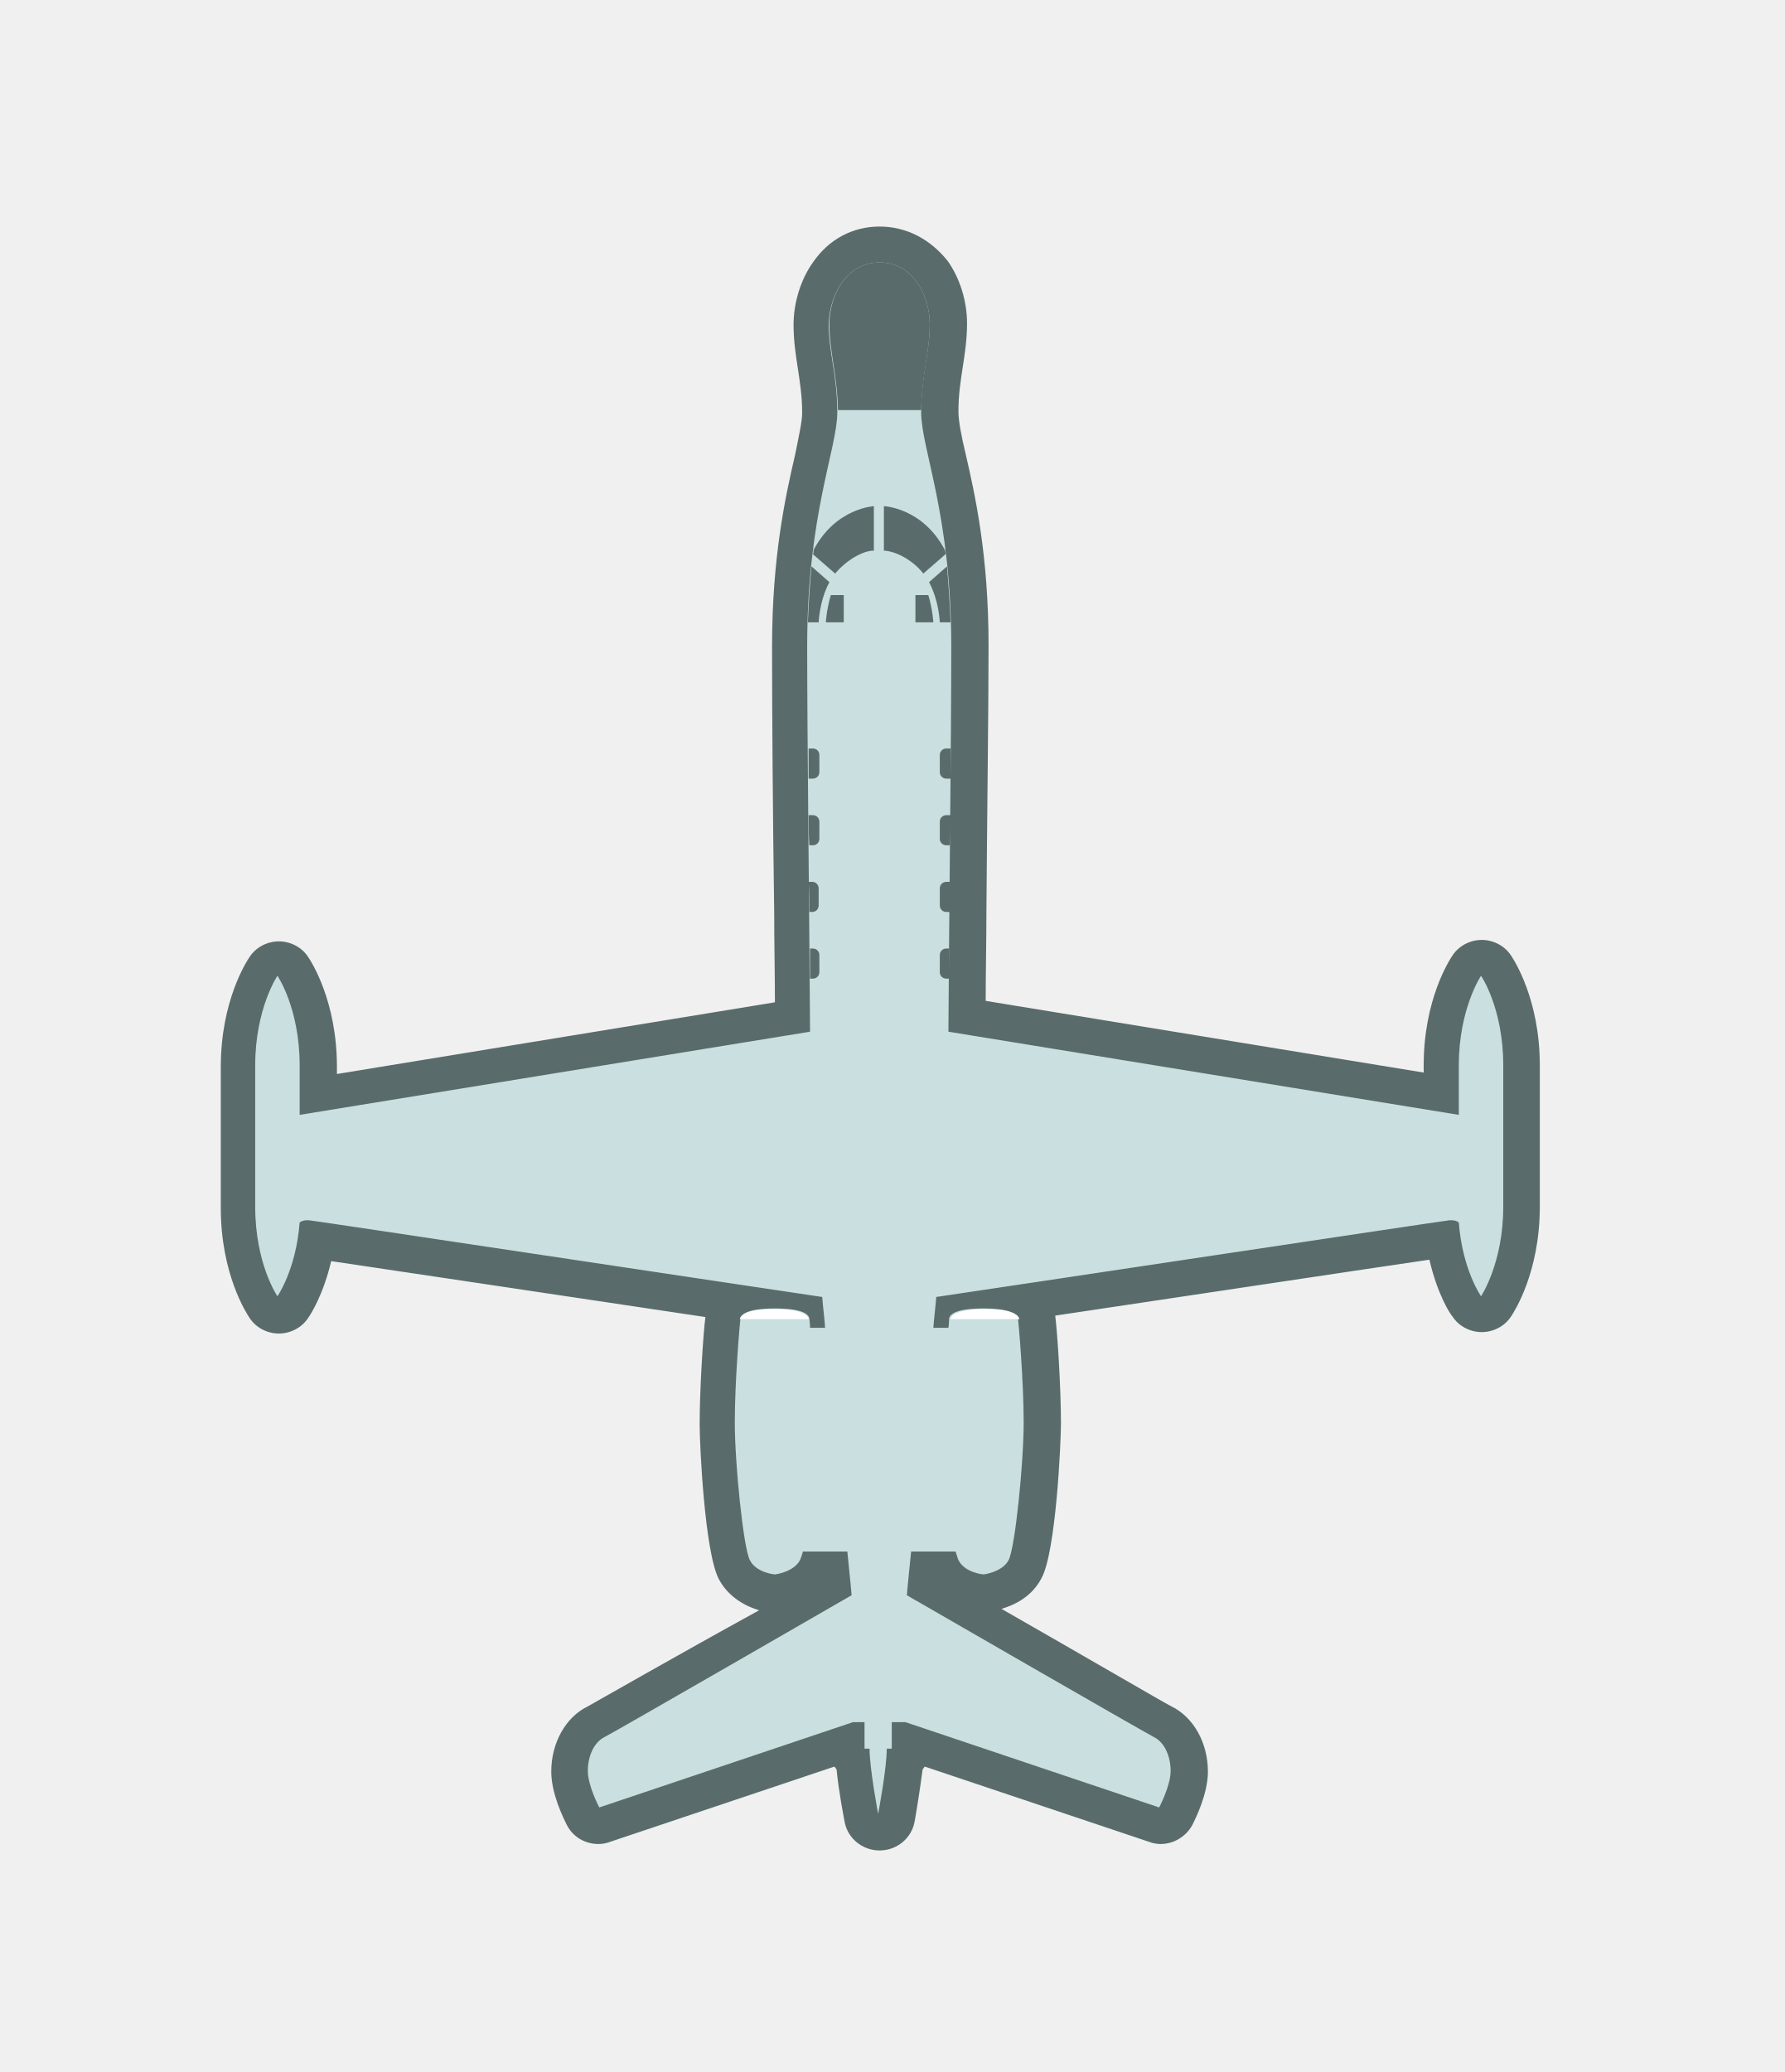
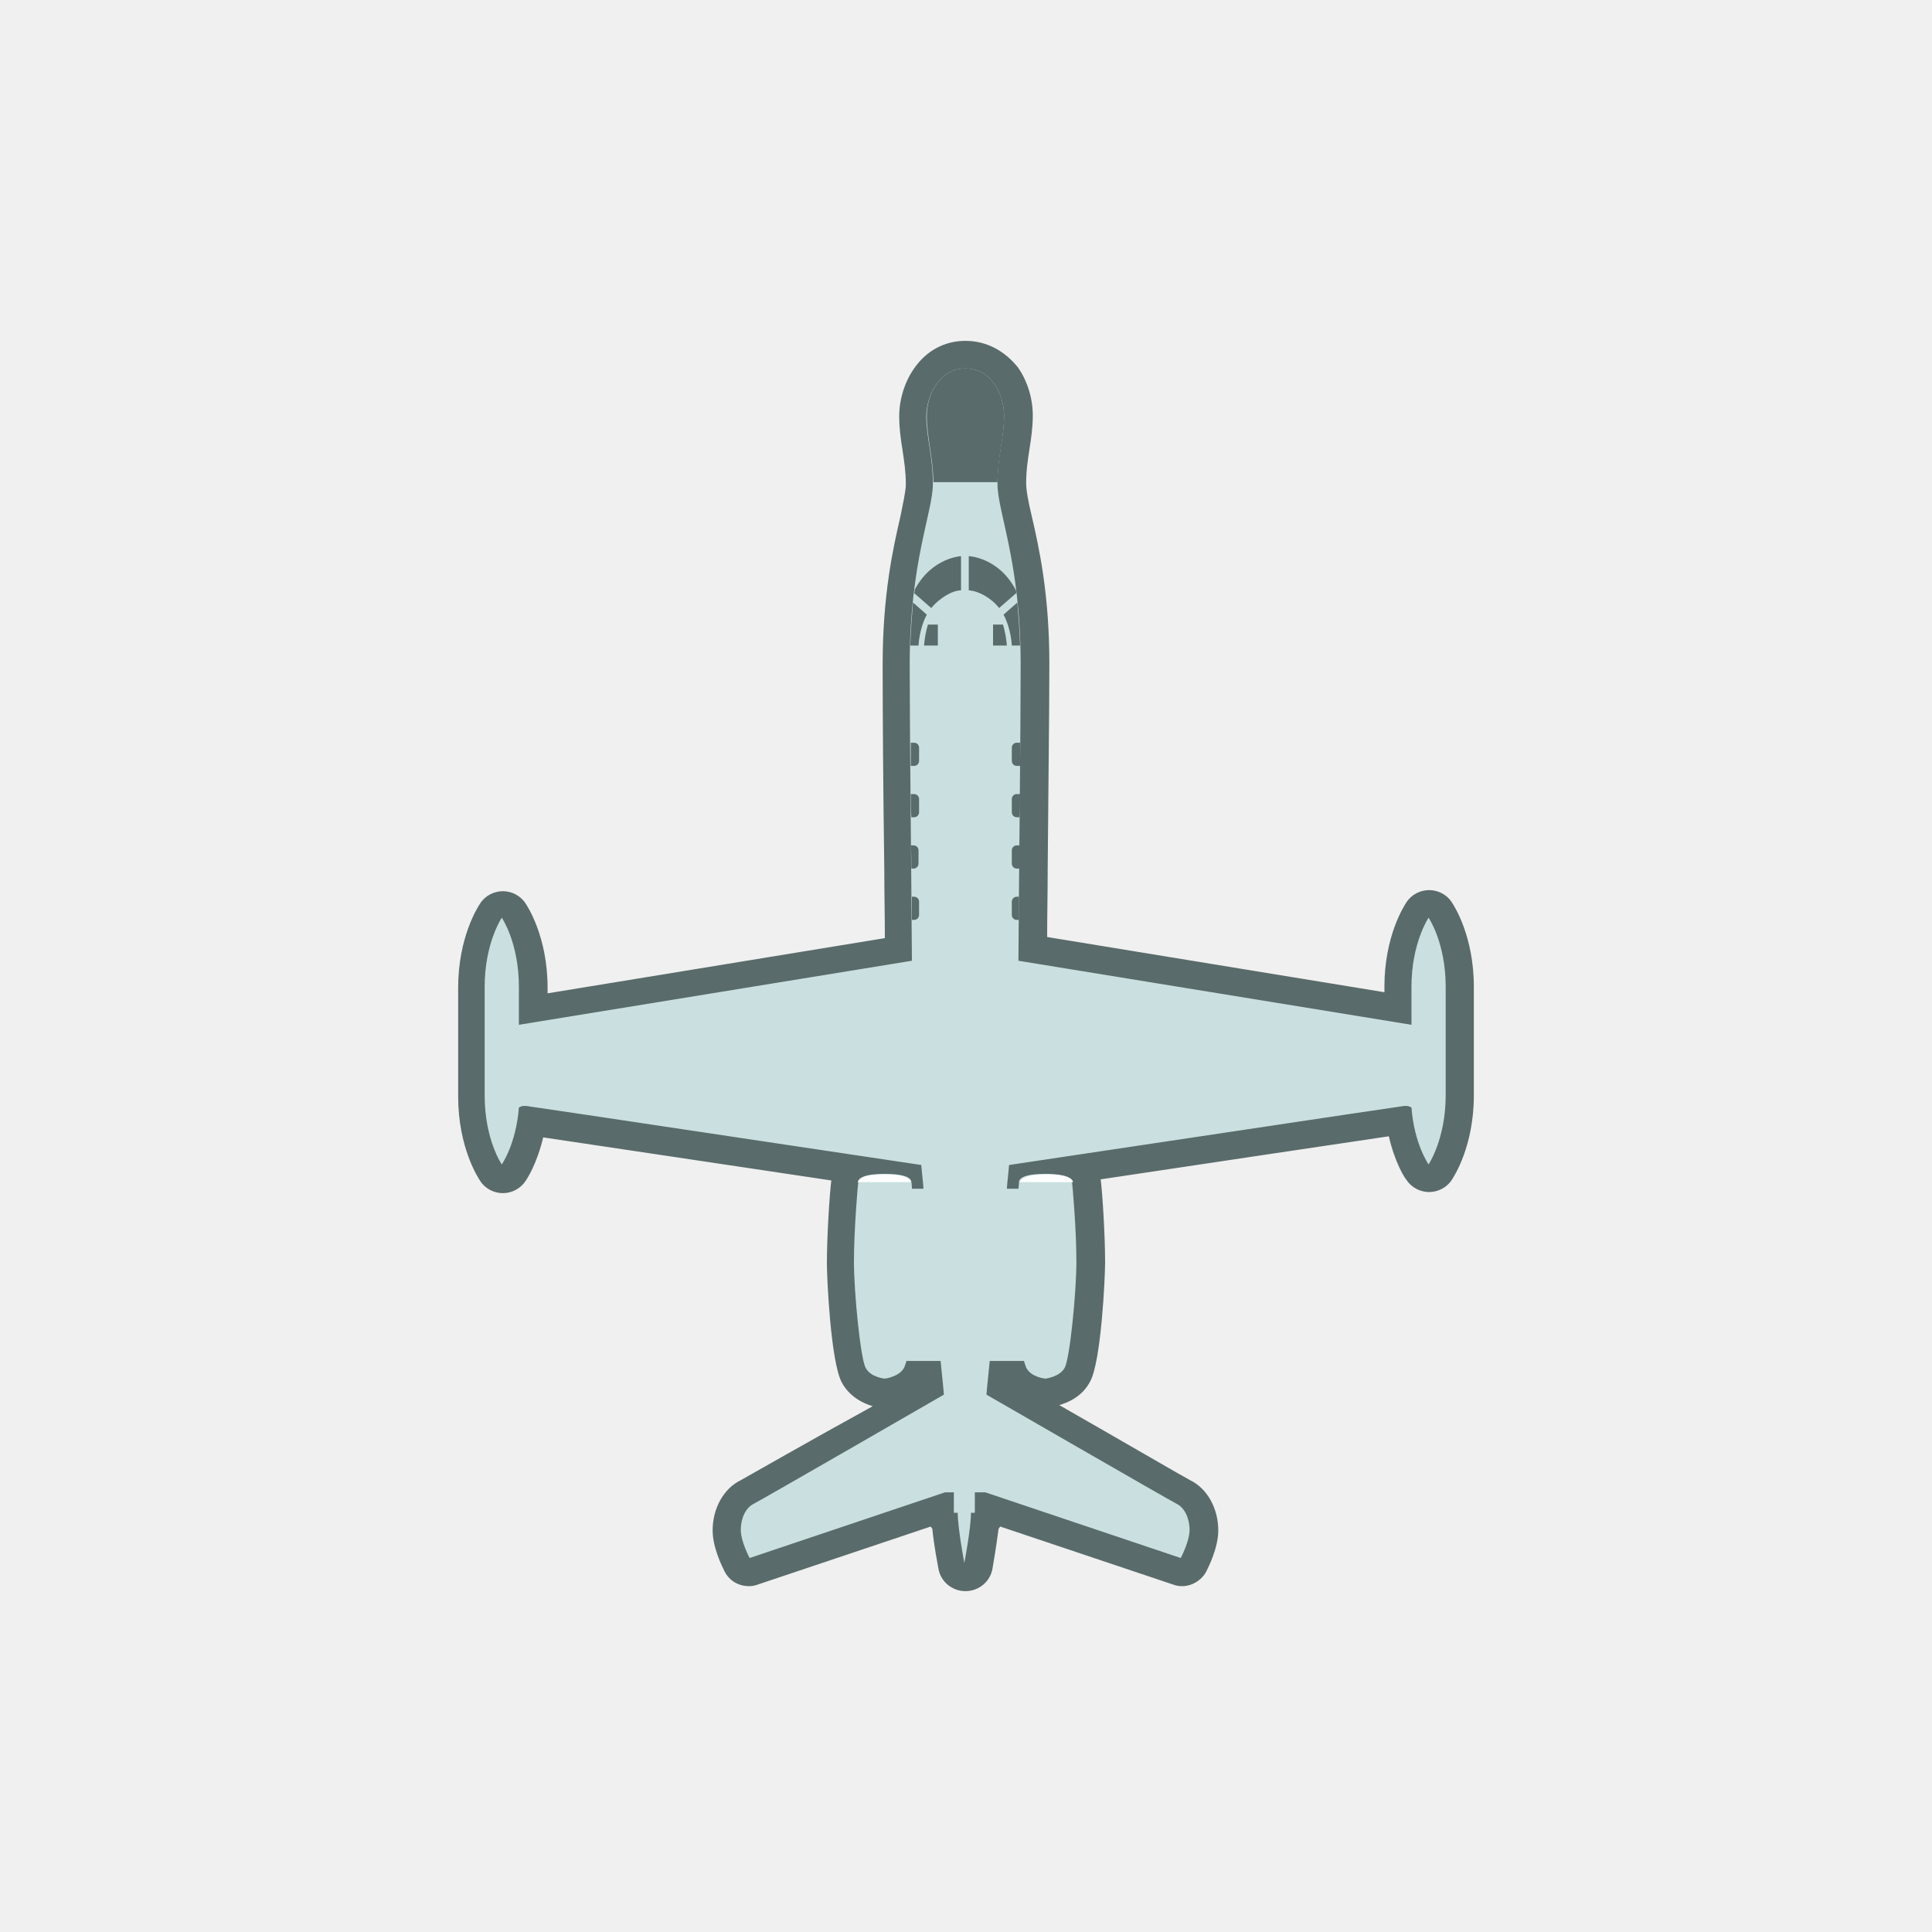
- <svg xmlns="http://www.w3.org/2000/svg" version="1.1" id="Layer_1" x="0px" y="0px" viewBox="0 0 249 289" style="enable-background:new 0 0 249 289;" xml:space="preserve">
-   <style type="text/css">
+ <svg xmlns="http://www.w3.org/2000/svg" version="1.1" id="Layer_1" x="0px" y="0px" viewBox="0 0 70 70" xml:space="preserve" width="70" height="70">
+   <defs id="defs53" />
+   <style type="text/css" id="style3">
	.st0{fill:#CAE0E0;}
	.st1{fill:#596B6A;}
	.st2{fill:#FFFFFF;}
</style>
-   <g>
-     <g>
-       <path class="st0" d="M122.7,255.6c-1.2,0-2.2-0.9-2.5-2c-0.1-0.5-0.8-4.6-1.1-7.7c-0.5-0.5-0.8-1.1-0.8-1.8v-0.9l-34,11.4    c-0.3,0.1-0.5,0.1-0.8,0.1c-0.9,0-1.8-0.5-2.2-1.3c-0.3-0.6-1.9-3.7-1.9-6.3c0-3.1,1.5-5.8,3.7-6.9c1.1-0.6,19.8-11.3,32.9-18.9    c-0.1-0.6-0.1-1.3-0.2-2.2h-2.2c-1.6,2.7-5,3.1-5.4,3.1c-0.1,0-0.2,0-0.2,0s-0.2,0-0.2,0c-0.4,0-3.9-0.4-5.5-3.3    c-1.4-2.6-2.4-15.6-2.4-20.4c0-5.8,0.7-14.2,0.9-15c0.2-0.8,0.6-1.4,1.1-1.9c-19.6-2.9-51-7.7-57.9-8.7c-0.9,5.8-3.1,9.2-3.2,9.3    c-0.5,0.7-1.2,1.1-2.1,1.1c0,0,0,0,0,0c-0.8,0-1.6-0.4-2.1-1.1c-0.1-0.2-3.6-5.3-3.6-13.9v-19.7c0-8.6,3.4-13.7,3.6-13.9    c0.5-0.7,1.2-1.1,2.1-1.1c0.8,0,1.6,0.4,2.1,1.1c0.1,0.2,3.6,5.3,3.6,13.9v4l66.2-10.8c0-4.5-0.1-9.5-0.1-14.5    c-0.1-13.8-0.3-28.1-0.3-37.2c0-12.3,1.9-20.7,3.1-26.2c0.6-2.7,1.1-4.9,1.1-6.4c0-2.5-0.3-4.6-0.6-6.6c-0.3-1.9-0.6-3.7-0.6-5.7    c0-5.4,3.3-11.1,9.5-11.1s9.5,5.7,9.5,11.1c0,2-0.3,3.8-0.6,5.7c-0.3,2-0.6,4.1-0.6,6.6c0,1.5,0.5,3.7,1.1,6.4    c1.2,5.5,3.1,13.9,3.1,26.2c0,9-0.1,23.3-0.3,37.1c0,5.1-0.1,10.1-0.1,14.6l66.2,10.8v-4c0-8.6,3.4-13.7,3.6-13.9    c0.5-0.7,1.2-1.1,2.1-1.1s1.6,0.4,2.1,1.1c0.1,0.2,3.6,5.3,3.6,13.9v19.7c0,8.6-3.4,13.7-3.6,13.9c-0.5,0.7-1.2,1.1-2.1,1.1    c0,0,0,0,0,0c-0.8,0-1.6-0.4-2.1-1.1c-0.1-0.2-2.4-3.5-3.2-9.3c-6.7,1-38.4,5.7-57.9,8.7c0.6,0.5,1,1.1,1.1,1.9    c0.2,0.8,0.9,9.3,0.9,15c0,4.7-1,17.8-2.4,20.4c-1.5,2.9-5.1,3.3-5.5,3.3c-0.1,0-0.2,0-0.2,0s-0.2,0-0.2,0c-0.4,0-3.8-0.4-5.4-3.1    h-2.2c-0.1,0.9-0.2,1.6-0.2,2.2c13.1,7.6,31.8,18.3,32.9,18.9c2.2,1.1,3.7,3.8,3.7,6.9c0,2.6-1.6,5.7-1.9,6.3    c-0.4,0.8-1.3,1.3-2.2,1.3c-0.3,0-0.5,0-0.8-0.1l-34-11.4v0.9c0,0.7-0.3,1.4-0.8,1.8c-0.3,3.1-1,7.2-1.1,7.7    C124.9,254.8,123.9,255.6,122.7,255.6z" />
-       <path class="st1" d="M122.7,36.6c4.7,0,7,4.7,7,8.6c0,4-1.2,7.2-1.2,12.3s4.2,14.2,4.2,32.6c0,12.9-0.3,37.1-0.4,53.8l71.2,11.6    v-6.9c0-7.9,3.1-12.5,3.1-12.5s3.1,4.5,3.1,12.5v19.7c0,7.9-3.1,12.5-3.1,12.5s-2.6-3.7-3.1-10.3c-0.3-0.2-0.6-0.3-1-0.3    c-0.1,0-0.2,0-0.3,0c-1.7,0.2-61.4,9.2-71.6,10.7c-0.1,1.4-0.3,2.9-0.4,4.3c0.7,0,1.4,0,2.1,0c0.1-0.7,0.1-1.2,0.1-1.3    c0.1-0.6,1-1.4,4.8-1.4c3.7,0,4.7,0.8,4.8,1.4c0.1,0.6,0.8,8.8,0.8,14.5c0,5.7-1.2,17.5-2.1,19.2c-0.9,1.7-3.5,2-3.5,2    s-2.6-0.2-3.5-2c-0.1-0.2-0.2-0.6-0.4-1.2h-6.2c-0.4,3.8-0.6,6.1-0.6,6.1s33.1,19.1,34.5,19.8c1.4,0.7,2.3,2.6,2.3,4.7    s-1.6,5.1-1.6,5.1l-35.4-11.9h-1.9v3.7c0,0,0,0-0.7,0c0,2.8-1.2,9.1-1.2,9.1s-1.2-6.3-1.2-9.1c-0.7,0-0.7,0-0.7,0v-3.7H119    l-35.4,11.9c0,0-1.6-3-1.6-5.1s0.9-4,2.3-4.7c1.4-0.7,34.5-19.8,34.5-19.8s-0.2-2.3-0.6-6.1h-6.2c-0.1,0.5-0.3,0.9-0.4,1.2    c-0.9,1.7-3.5,2-3.5,2s-2.6-0.2-3.5-2c-0.9-1.7-2.1-13.5-2.1-19.2c0-5.7,0.7-14,0.8-14.5c0.1-0.6,1-1.4,4.8-1.4s4.7,0.8,4.8,1.4    c0,0.1,0.1,0.6,0.1,1.3c0.7,0,1.5,0,2.1,0c-0.1-1.5-0.3-2.9-0.4-4.3c-10.2-1.5-69.9-10.5-71.6-10.7c-0.1,0-0.2,0-0.3,0    c-0.4,0-0.7,0.1-1,0.3c-0.5,6.6-3.1,10.3-3.1,10.3s-3.1-4.5-3.1-12.5v-19.7c0-7.9,3.1-12.5,3.1-12.5s3.1,4.5,3.1,12.5v6.9    l71.2-11.6c-0.1-16.7-0.4-40.9-0.4-53.8c0-18.4,4.2-27.5,4.2-32.6s-1.2-8.4-1.2-12.3C115.7,41.3,118,36.6,122.7,36.6 M122.7,31.6    c-3.8,0-7.1,1.8-9.3,5c-1.7,2.4-2.7,5.6-2.7,8.7c0,2.2,0.3,4.2,0.6,6.1c0.3,2,0.6,3.9,0.6,6.2c0,1.2-0.5,3.4-1,5.9    c-1.3,5.6-3.2,14.1-3.2,26.7c0,9,0.1,23.4,0.3,37.2c0,4.3,0.1,8.5,0.1,12.4l-61.1,10v-1c0-9.2-3.6-14.7-4-15.3    c-0.9-1.4-2.5-2.2-4.1-2.2c-1.6,0-3.2,0.8-4.1,2.2c-0.4,0.6-4,6.1-4,15.3v19.7c0,9.2,3.6,14.7,4,15.3c0.9,1.4,2.5,2.2,4.1,2.2    c0,0,0,0,0,0c1.6,0,3.2-0.8,4.1-2.2c0.3-0.4,2.1-3.2,3.2-7.9c8.8,1.3,32.1,4.8,52.2,7.8c-0.3,2.3-0.8,10-0.8,15    c0,2.8,0.7,17.9,2.7,21.6c1.4,2.6,3.9,3.8,5.6,4.3C94.6,230.8,83.1,237.4,82,238c-3.1,1.5-5.1,5.1-5.1,9.1c0,3.1,1.7,6.5,2.2,7.5    c0.9,1.7,2.6,2.6,4.4,2.6c0.5,0,1.1-0.1,1.6-0.3l31.3-10.5c0.1,0.1,0.2,0.3,0.3,0.4c0.3,3.1,1,6.6,1.1,7.2    c0.4,2.4,2.5,4.1,4.9,4.1s4.5-1.7,4.9-4.1c0.1-0.5,0.7-4.1,1.1-7.2c0.1-0.1,0.2-0.3,0.3-0.4l31.3,10.5c0.5,0.2,1.1,0.3,1.6,0.3    c1.8,0,3.5-1,4.4-2.6c0.5-1,2.2-4.4,2.2-7.5c0-4-2-7.6-5.1-9.1c-1-0.5-12.5-7.2-23.7-13.6c1.7-0.5,4.2-1.6,5.6-4.3    c2-3.7,2.7-18.8,2.7-21.6c0-5-0.5-12.7-0.8-15c20.1-3,43.3-6.5,52.2-7.8c1.1,4.8,2.9,7.6,3.2,7.9c0.9,1.4,2.5,2.2,4.1,2.2    c0,0,0,0,0,0c1.6,0,3.2-0.8,4.1-2.2c0.4-0.6,4-6.1,4-15.3v-19.7c0-9.2-3.6-14.7-4-15.3c-0.9-1.4-2.5-2.2-4.1-2.2    c-1.6,0-3.2,0.8-4.1,2.2c-0.4,0.6-4,6.1-4,15.3v1l-61.1-10c0-3.9,0.1-8.1,0.1-12.4c0.1-13.9,0.3-28.2,0.3-37.2    c0-12.6-1.9-21.1-3.2-26.7c-0.6-2.5-1-4.6-1-5.9c0-2.4,0.3-4.2,0.6-6.2c0.3-1.9,0.6-3.9,0.6-6.1c0-3.1-1-6.3-2.7-8.7    C129.8,33.4,126.5,31.6,122.7,31.6L122.7,31.6z" />
+   <g id="g5" transform="matrix(0.2,0,0,0.2,10.44,6.03)">
+     <g id="g7">
+       <path class="st0" d="m 122.7,255.6 c -1.2,0 -2.2,-0.9 -2.5,-2 -0.1,-0.5 -0.8,-4.6 -1.1,-7.7 -0.5,-0.5 -0.8,-1.1 -0.8,-1.8 l 0,-0.9 -34,11.4 c -0.3,0.1 -0.5,0.1 -0.8,0.1 -0.9,0 -1.8,-0.5 -2.2,-1.3 -0.3,-0.6 -1.9,-3.7 -1.9,-6.3 0,-3.1 1.5,-5.8 3.7,-6.9 1.1,-0.6 19.8,-11.3 32.9,-18.9 -0.1,-0.6 -0.1,-1.3 -0.2,-2.2 l -2.2,0 c -1.6,2.7 -5,3.1 -5.4,3.1 -0.1,0 -0.2,0 -0.2,0 0,0 -0.2,0 -0.2,0 -0.4,0 -3.9,-0.4 -5.5,-3.3 -1.4,-2.6 -2.4,-15.6 -2.4,-20.4 0,-5.8 0.7,-14.2 0.9,-15 0.2,-0.8 0.6,-1.4 1.1,-1.9 -19.6,-2.9 -51,-7.7 -57.9,-8.7 -0.9,5.8 -3.1,9.2 -3.2,9.3 -0.5,0.7 -1.2,1.1 -2.1,1.1 0,0 0,0 0,0 -0.8,0 -1.6,-0.4 -2.1,-1.1 C 36.5,182 33,176.9 33,168.3 l 0,-19.7 c 0,-8.6 3.4,-13.7 3.6,-13.9 0.5,-0.7 1.2,-1.1 2.1,-1.1 0.8,0 1.6,0.4 2.1,1.1 0.1,0.2 3.6,5.3 3.6,13.9 l 0,4 66.2,-10.8 c 0,-4.5 -0.1,-9.5 -0.1,-14.5 -0.1,-13.8 -0.3,-28.1 -0.3,-37.2 0,-12.3 1.9,-20.7 3.1,-26.2 0.6,-2.7 1.1,-4.9 1.1,-6.4 0,-2.5 -0.3,-4.6 -0.6,-6.6 -0.3,-1.9 -0.6,-3.7 -0.6,-5.7 0,-5.4 3.3,-11.1 9.5,-11.1 6.2,0 9.5,5.7 9.5,11.1 0,2 -0.3,3.8 -0.6,5.7 -0.3,2 -0.6,4.1 -0.6,6.6 0,1.5 0.5,3.7 1.1,6.4 1.2,5.5 3.1,13.9 3.1,26.2 0,9 -0.1,23.3 -0.3,37.1 0,5.1 -0.1,10.1 -0.1,14.6 l 66.2,10.8 0,-4 c 0,-8.6 3.4,-13.7 3.6,-13.9 0.5,-0.7 1.2,-1.1 2.1,-1.1 0.9,0 1.6,0.4 2.1,1.1 0.1,0.2 3.6,5.3 3.6,13.9 l 0,19.7 c 0,8.6 -3.4,13.7 -3.6,13.9 -0.5,0.7 -1.2,1.1 -2.1,1.1 0,0 0,0 0,0 -0.8,0 -1.6,-0.4 -2.1,-1.1 -0.1,-0.2 -2.4,-3.5 -3.2,-9.3 -6.7,1 -38.4,5.7 -57.9,8.7 0.6,0.5 1,1.1 1.1,1.9 0.2,0.8 0.9,9.3 0.9,15 0,4.7 -1,17.8 -2.4,20.4 -1.5,2.9 -5.1,3.3 -5.5,3.3 -0.1,0 -0.2,0 -0.2,0 0,0 -0.2,0 -0.2,0 -0.4,0 -3.8,-0.4 -5.4,-3.1 l -2.2,0 c -0.1,0.9 -0.2,1.6 -0.2,2.2 13.1,7.6 31.8,18.3 32.9,18.9 2.2,1.1 3.7,3.8 3.7,6.9 0,2.6 -1.6,5.7 -1.9,6.3 -0.4,0.8 -1.3,1.3 -2.2,1.3 -0.3,0 -0.5,0 -0.8,-0.1 l -34,-11.4 0,0.9 c 0,0.7 -0.3,1.4 -0.8,1.8 -0.3,3.1 -1,7.2 -1.1,7.7 -0.3,1.2 -1.3,2 -2.5,2 z" id="path9" style="fill:#cae0e0" />
+       <path class="st1" d="m 122.7,36.6 c 4.7,0 7,4.7 7,8.6 0,4 -1.2,7.2 -1.2,12.3 0,5.1 4.2,14.2 4.2,32.6 0,12.9 -0.3,37.1 -0.4,53.8 l 71.2,11.6 0,-6.9 c 0,-7.9 3.1,-12.5 3.1,-12.5 0,0 3.1,4.5 3.1,12.5 l 0,19.7 c 0,7.9 -3.1,12.5 -3.1,12.5 0,0 -2.6,-3.7 -3.1,-10.3 -0.3,-0.2 -0.6,-0.3 -1,-0.3 -0.1,0 -0.2,0 -0.3,0 -1.7,0.2 -61.4,9.2 -71.6,10.7 -0.1,1.4 -0.3,2.9 -0.4,4.3 0.7,0 1.4,0 2.1,0 0.1,-0.7 0.1,-1.2 0.1,-1.3 0.1,-0.6 1,-1.4 4.8,-1.4 3.7,0 4.7,0.8 4.8,1.4 0.1,0.6 0.8,8.8 0.8,14.5 0,5.7 -1.2,17.5 -2.1,19.2 -0.9,1.7 -3.5,2 -3.5,2 0,0 -2.6,-0.2 -3.5,-2 -0.1,-0.2 -0.2,-0.6 -0.4,-1.2 l -6.2,0 c -0.4,3.8 -0.6,6.1 -0.6,6.1 0,0 33.1,19.1 34.5,19.8 1.4,0.7 2.3,2.6 2.3,4.7 0,2.1 -1.6,5.1 -1.6,5.1 l -35.4,-11.9 -1.9,0 0,3.7 c 0,0 0,0 -0.7,0 0,2.8 -1.2,9.1 -1.2,9.1 0,0 -1.2,-6.3 -1.2,-9.1 -0.7,0 -0.7,0 -0.7,0 l 0,-3.7 -1.6,0 -35.4,11.9 c 0,0 -1.6,-3 -1.6,-5.1 0,-2.1 0.9,-4 2.3,-4.7 1.4,-0.7 34.5,-19.8 34.5,-19.8 0,0 -0.2,-2.3 -0.6,-6.1 l -6.2,0 c -0.1,0.5 -0.3,0.9 -0.4,1.2 -0.9,1.7 -3.5,2 -3.5,2 0,0 -2.6,-0.2 -3.5,-2 -0.9,-1.7 -2.1,-13.5 -2.1,-19.2 0,-5.7 0.7,-14 0.8,-14.5 0.1,-0.6 1,-1.4 4.8,-1.4 3.8,0 4.7,0.8 4.8,1.4 0,0.1 0.1,0.6 0.1,1.3 0.7,0 1.5,0 2.1,0 -0.1,-1.5 -0.3,-2.9 -0.4,-4.3 -10.2,-1.5 -69.9,-10.5 -71.6,-10.7 -0.1,0 -0.2,0 -0.3,0 -0.4,0 -0.7,0.1 -1,0.3 -0.5,6.6 -3.1,10.3 -3.1,10.3 0,0 -3.1,-4.5 -3.1,-12.5 l 0,-19.7 c 0,-7.9 3.1,-12.5 3.1,-12.5 0,0 3.1,4.5 3.1,12.5 l 0,6.9 71.2,-11.6 c -0.1,-16.7 -0.4,-40.9 -0.4,-53.8 0,-18.4 4.2,-27.5 4.2,-32.6 0,-5.1 -1.2,-8.4 -1.2,-12.3 0.1,-3.9 2.4,-8.6 7.1,-8.6 m 0,-5 c -3.8,0 -7.1,1.8 -9.3,5 -1.7,2.4 -2.7,5.6 -2.7,8.7 0,2.2 0.3,4.2 0.6,6.1 0.3,2 0.6,3.9 0.6,6.2 0,1.2 -0.5,3.4 -1,5.9 -1.3,5.6 -3.2,14.1 -3.2,26.7 0,9 0.1,23.4 0.3,37.2 0,4.3 0.1,8.5 0.1,12.4 l -61.1,10 0,-1 c 0,-9.2 -3.6,-14.7 -4,-15.3 -0.9,-1.4 -2.5,-2.2 -4.1,-2.2 -1.6,0 -3.2,0.8 -4.1,2.2 -0.4,0.6 -4,6.1 -4,15.3 l 0,19.7 c 0,9.2 3.6,14.7 4,15.3 0.9,1.4 2.5,2.2 4.1,2.2 0,0 0,0 0,0 1.6,0 3.2,-0.8 4.1,-2.2 0.3,-0.4 2.1,-3.2 3.2,-7.9 8.8,1.3 32.1,4.8 52.2,7.8 -0.3,2.3 -0.8,10 -0.8,15 0,2.8 0.7,17.9 2.7,21.6 1.4,2.6 3.9,3.8 5.6,4.3 -11.3,6.2 -22.8,12.8 -23.9,13.4 -3.1,1.5 -5.1,5.1 -5.1,9.1 0,3.1 1.7,6.5 2.2,7.5 0.9,1.7 2.6,2.6 4.4,2.6 0.5,0 1.1,-0.1 1.6,-0.3 l 31.3,-10.5 c 0.1,0.1 0.2,0.3 0.3,0.4 0.3,3.1 1,6.6 1.1,7.2 0.4,2.4 2.5,4.1 4.9,4.1 2.4,0 4.5,-1.7 4.9,-4.1 0.1,-0.5 0.7,-4.1 1.1,-7.2 0.1,-0.1 0.2,-0.3 0.3,-0.4 l 31.3,10.5 c 0.5,0.2 1.1,0.3 1.6,0.3 1.8,0 3.5,-1 4.4,-2.6 0.5,-1 2.2,-4.4 2.2,-7.5 0,-4 -2,-7.6 -5.1,-9.1 -1,-0.5 -12.5,-7.2 -23.7,-13.6 1.7,-0.5 4.2,-1.6 5.6,-4.3 2,-3.7 2.7,-18.8 2.7,-21.6 0,-5 -0.5,-12.7 -0.8,-15 20.1,-3 43.3,-6.5 52.2,-7.8 1.1,4.8 2.9,7.6 3.2,7.9 0.9,1.4 2.5,2.2 4.1,2.2 0,0 0,0 0,0 1.6,0 3.2,-0.8 4.1,-2.2 0.4,-0.6 4,-6.1 4,-15.3 l 0,-19.7 c 0,-9.2 -3.6,-14.7 -4,-15.3 -0.9,-1.4 -2.5,-2.2 -4.1,-2.2 -1.6,0 -3.2,0.8 -4.1,2.2 -0.4,0.6 -4,6.1 -4,15.3 l 0,1 -61.1,-10 c 0,-3.9 0.1,-8.1 0.1,-12.4 0.1,-13.9 0.3,-28.2 0.3,-37.2 0,-12.6 -1.9,-21.1 -3.2,-26.7 -0.6,-2.5 -1,-4.6 -1,-5.9 0,-2.4 0.3,-4.2 0.6,-6.2 0.3,-1.9 0.6,-3.9 0.6,-6.1 0,-3.1 -1,-6.3 -2.7,-8.7 -2.4,-3 -5.7,-4.8 -9.5,-4.8 l 0,0 z" id="path11" style="fill:#596b6a" />
    </g>
-     <path class="st2" d="M112.8,184c-0.1-0.6-1-1.4-4.8-1.4s-4.7,0.8-4.8,1.4H112.8z" />
-     <path class="st1" d="M112.8,108.6h0.6c0.5,0,0.9-0.4,0.9-0.9v-2.4c0-0.5-0.4-0.9-0.9-0.9h-0.6C112.8,105.7,112.8,107.1,112.8,108.6   z" />
-     <path class="st1" d="M112.9,117.9h0.5c0.5,0,0.9-0.4,0.9-0.9v-2.4c0-0.5-0.4-0.9-0.9-0.9h-0.6C112.8,115,112.8,116.4,112.9,117.9z" />
-     <path class="st1" d="M112.9,127.2h0.4c0.5,0,0.9-0.4,0.9-0.9v-2.4c0-0.5-0.4-0.9-0.9-0.9h-0.5C112.9,124.3,112.9,125.8,112.9,127.2   z" />
-     <path class="st1" d="M113,136.5h0.4c0.5,0,0.9-0.4,0.9-0.9v-2.4c0-0.5-0.4-0.9-0.9-0.9H113C113,133.7,113,135.1,113,136.5z" />
-     <path class="st1" d="M117.7,86.8h-2.5c0,0,0.1-1.8,0.7-3.8h1.8V86.8z" />
-     <g>
-       <path class="st1" d="M113.2,79c-0.2,2.4-0.4,5-0.5,7.8c0.8,0,1.5,0,1.5,0s0.1-3,1.5-5.6L113.2,79z" />
-       <path class="st1" d="M113.5,76.7c0,0.2,0,0.4-0.1,0.6l3.1,2.7c1.5-1.8,3.8-3.2,5.4-3.2v-6.2C122,70.6,116.6,70.8,113.5,76.7z" />
+     <path class="st2" d="m 112.8,184 c -0.1,-0.6 -1,-1.4 -4.8,-1.4 -3.8,0 -4.7,0.8 -4.8,1.4 l 9.6,0 z" id="path13" style="fill:#ffffff" />
+     <path class="st1" d="m 112.8,108.6 0.6,0 c 0.5,0 0.9,-0.4 0.9,-0.9 l 0,-2.4 c 0,-0.5 -0.4,-0.9 -0.9,-0.9 l -0.6,0 c 0,1.3 0,2.7 0,4.2 z" id="path15" style="fill:#596b6a" />
+     <path class="st1" d="m 112.9,117.9 0.5,0 c 0.5,0 0.9,-0.4 0.9,-0.9 l 0,-2.4 c 0,-0.5 -0.4,-0.9 -0.9,-0.9 l -0.6,0 c 0,1.3 0,2.7 0.1,4.2 z" id="path17" style="fill:#596b6a" />
+     <path class="st1" d="m 112.9,127.2 0.4,0 c 0.5,0 0.9,-0.4 0.9,-0.9 l 0,-2.4 c 0,-0.5 -0.4,-0.9 -0.9,-0.9 l -0.5,0 c 0.1,1.3 0.1,2.8 0.1,4.2 z" id="path19" style="fill:#596b6a" />
+     <path class="st1" d="m 113,136.5 0.4,0 c 0.5,0 0.9,-0.4 0.9,-0.9 l 0,-2.4 c 0,-0.5 -0.4,-0.9 -0.9,-0.9 l -0.4,0 c 0,1.4 0,2.8 0,4.2 z" id="path21" style="fill:#596b6a" />
+     <path class="st1" d="m 117.7,86.8 -2.5,0 c 0,0 0.1,-1.8 0.7,-3.8 l 1.8,0 0,3.8 z" id="path23" style="fill:#596b6a" />
+     <g id="g25">
+       <path class="st1" d="m 113.2,79 c -0.2,2.4 -0.4,5 -0.5,7.8 0.8,0 1.5,0 1.5,0 0,0 0.1,-3 1.5,-5.6 L 113.2,79 Z" id="path27" style="fill:#596b6a" />
+       <path class="st1" d="m 113.5,76.7 c 0,0.2 0,0.4 -0.1,0.6 l 3.1,2.7 c 1.5,-1.8 3.8,-3.2 5.4,-3.2 l 0,-6.2 c 0.1,0 -5.3,0.2 -8.4,6.1 z" id="path29" style="fill:#596b6a" />
    </g>
-     <path class="st2" d="M132.6,184c0.1-0.6,1-1.4,4.8-1.4s4.7,0.8,4.8,1.4H132.6z" />
-     <path class="st1" d="M132.6,108.6H132c-0.5,0-0.9-0.4-0.9-0.9v-2.4c0-0.5,0.4-0.9,0.9-0.9h0.6C132.6,105.7,132.6,107.1,132.6,108.6   z" />
-     <path class="st1" d="M132.5,117.9H132c-0.5,0-0.9-0.4-0.9-0.9v-2.4c0-0.5,0.4-0.9,0.9-0.9h0.6C132.6,115,132.6,116.4,132.5,117.9z" />
-     <path class="st1" d="M132.5,127.2H132c-0.5,0-0.9-0.4-0.9-0.9v-2.4c0-0.5,0.4-0.9,0.9-0.9h0.5C132.5,124.3,132.5,125.8,132.5,127.2   z" />
-     <path class="st1" d="M132.4,136.5H132c-0.5,0-0.9-0.4-0.9-0.9v-2.4c0-0.5,0.4-0.9,0.9-0.9h0.4C132.4,133.7,132.4,135.1,132.4,136.5   z" />
-     <path class="st1" d="M122.7,36.6c-4.7,0-7,4.7-7,8.6c0,3.9,1.1,7.1,1.2,12h5.8h5.8c0.1-4.9,1.2-8.1,1.2-12   C129.7,41.3,127.4,36.6,122.7,36.6z" />
-     <path class="st1" d="M127.7,86.8h2.5c0,0-0.1-1.8-0.7-3.8h-1.8V86.8z" />
-     <g>
-       <path class="st1" d="M128.8,80l3.1-2.7c0-0.2,0-0.4-0.1-0.6c-3.1-5.9-8.5-6.1-8.5-6.1v6.2C125.1,76.9,127.4,78.2,128.8,80z" />
-       <path class="st1" d="M129.6,81.2c1.4,2.6,1.5,5.6,1.5,5.6s0.7,0,1.5,0c-0.1-2.8-0.3-5.4-0.5-7.8L129.6,81.2z" />
+     <path class="st2" d="m 132.6,184 c 0.1,-0.6 1,-1.4 4.8,-1.4 3.8,0 4.7,0.8 4.8,1.4 l -9.6,0 z" id="path31" style="fill:#ffffff" />
+     <path class="st1" d="m 132.6,108.6 -0.6,0 c -0.5,0 -0.9,-0.4 -0.9,-0.9 l 0,-2.4 c 0,-0.5 0.4,-0.9 0.9,-0.9 l 0.6,0 c 0,1.3 0,2.7 0,4.2 z" id="path33" style="fill:#596b6a" />
+     <path class="st1" d="m 132.5,117.9 -0.5,0 c -0.5,0 -0.9,-0.4 -0.9,-0.9 l 0,-2.4 c 0,-0.5 0.4,-0.9 0.9,-0.9 l 0.6,0 c 0,1.3 0,2.7 -0.1,4.2 z" id="path35" style="fill:#596b6a" />
+     <path class="st1" d="m 132.5,127.2 -0.5,0 c -0.5,0 -0.9,-0.4 -0.9,-0.9 l 0,-2.4 c 0,-0.5 0.4,-0.9 0.9,-0.9 l 0.5,0 c 0,1.3 0,2.8 0,4.2 z" id="path37" style="fill:#596b6a" />
+     <path class="st1" d="m 132.4,136.5 -0.4,0 c -0.5,0 -0.9,-0.4 -0.9,-0.9 l 0,-2.4 c 0,-0.5 0.4,-0.9 0.9,-0.9 l 0.4,0 c 0,1.4 0,2.8 0,4.2 z" id="path39" style="fill:#596b6a" />
+     <path class="st1" d="m 122.7,36.6 c -4.7,0 -7,4.7 -7,8.6 0,3.9 1.1,7.1 1.2,12 l 5.8,0 5.8,0 c 0.1,-4.9 1.2,-8.1 1.2,-12 0,-3.9 -2.3,-8.6 -7,-8.6 z" id="path41" style="fill:#596b6a" />
+     <path class="st1" d="m 127.7,86.8 2.5,0 c 0,0 -0.1,-1.8 -0.7,-3.8 l -1.8,0 0,3.8 z" id="path43" style="fill:#596b6a" />
+     <g id="g45">
+       <path class="st1" d="m 128.8,80 3.1,-2.7 c 0,-0.2 0,-0.4 -0.1,-0.6 -3.1,-5.9 -8.5,-6.1 -8.5,-6.1 l 0,6.2 c 1.8,0.1 4.1,1.4 5.5,3.2 z" id="path47" style="fill:#596b6a" />
+       <path class="st1" d="m 129.6,81.2 c 1.4,2.6 1.5,5.6 1.5,5.6 0,0 0.7,0 1.5,0 -0.1,-2.8 -0.3,-5.4 -0.5,-7.8 l -2.5,2.2 z" id="path49" style="fill:#596b6a" />
    </g>
  </g>
</svg>
